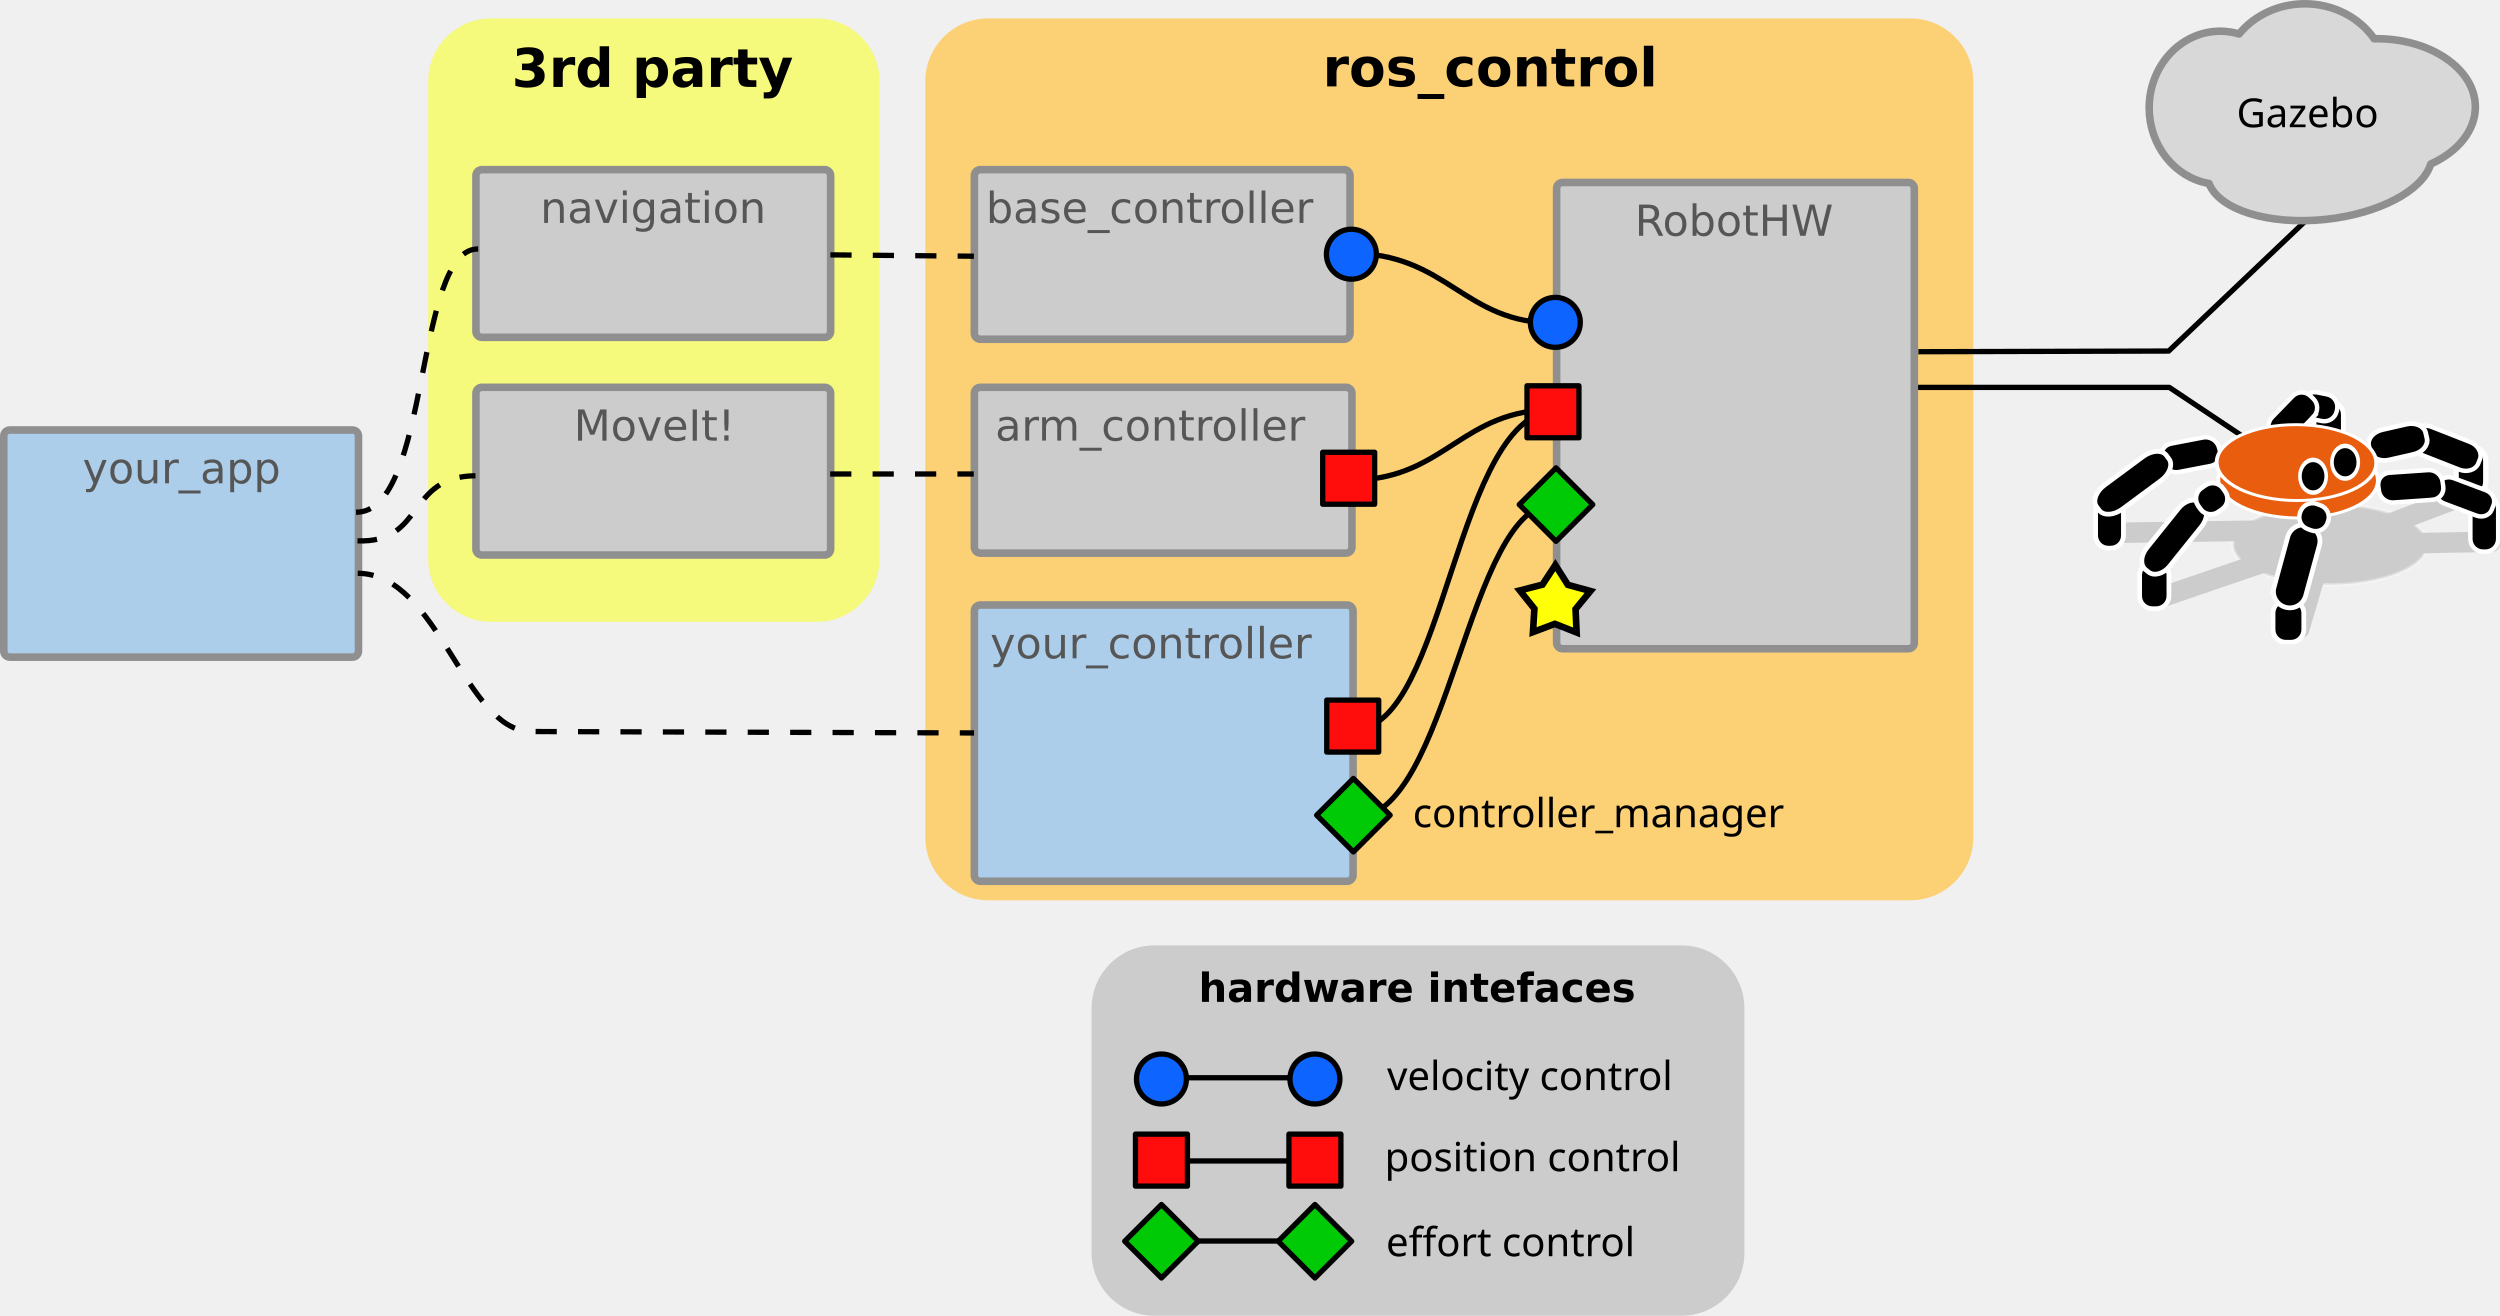
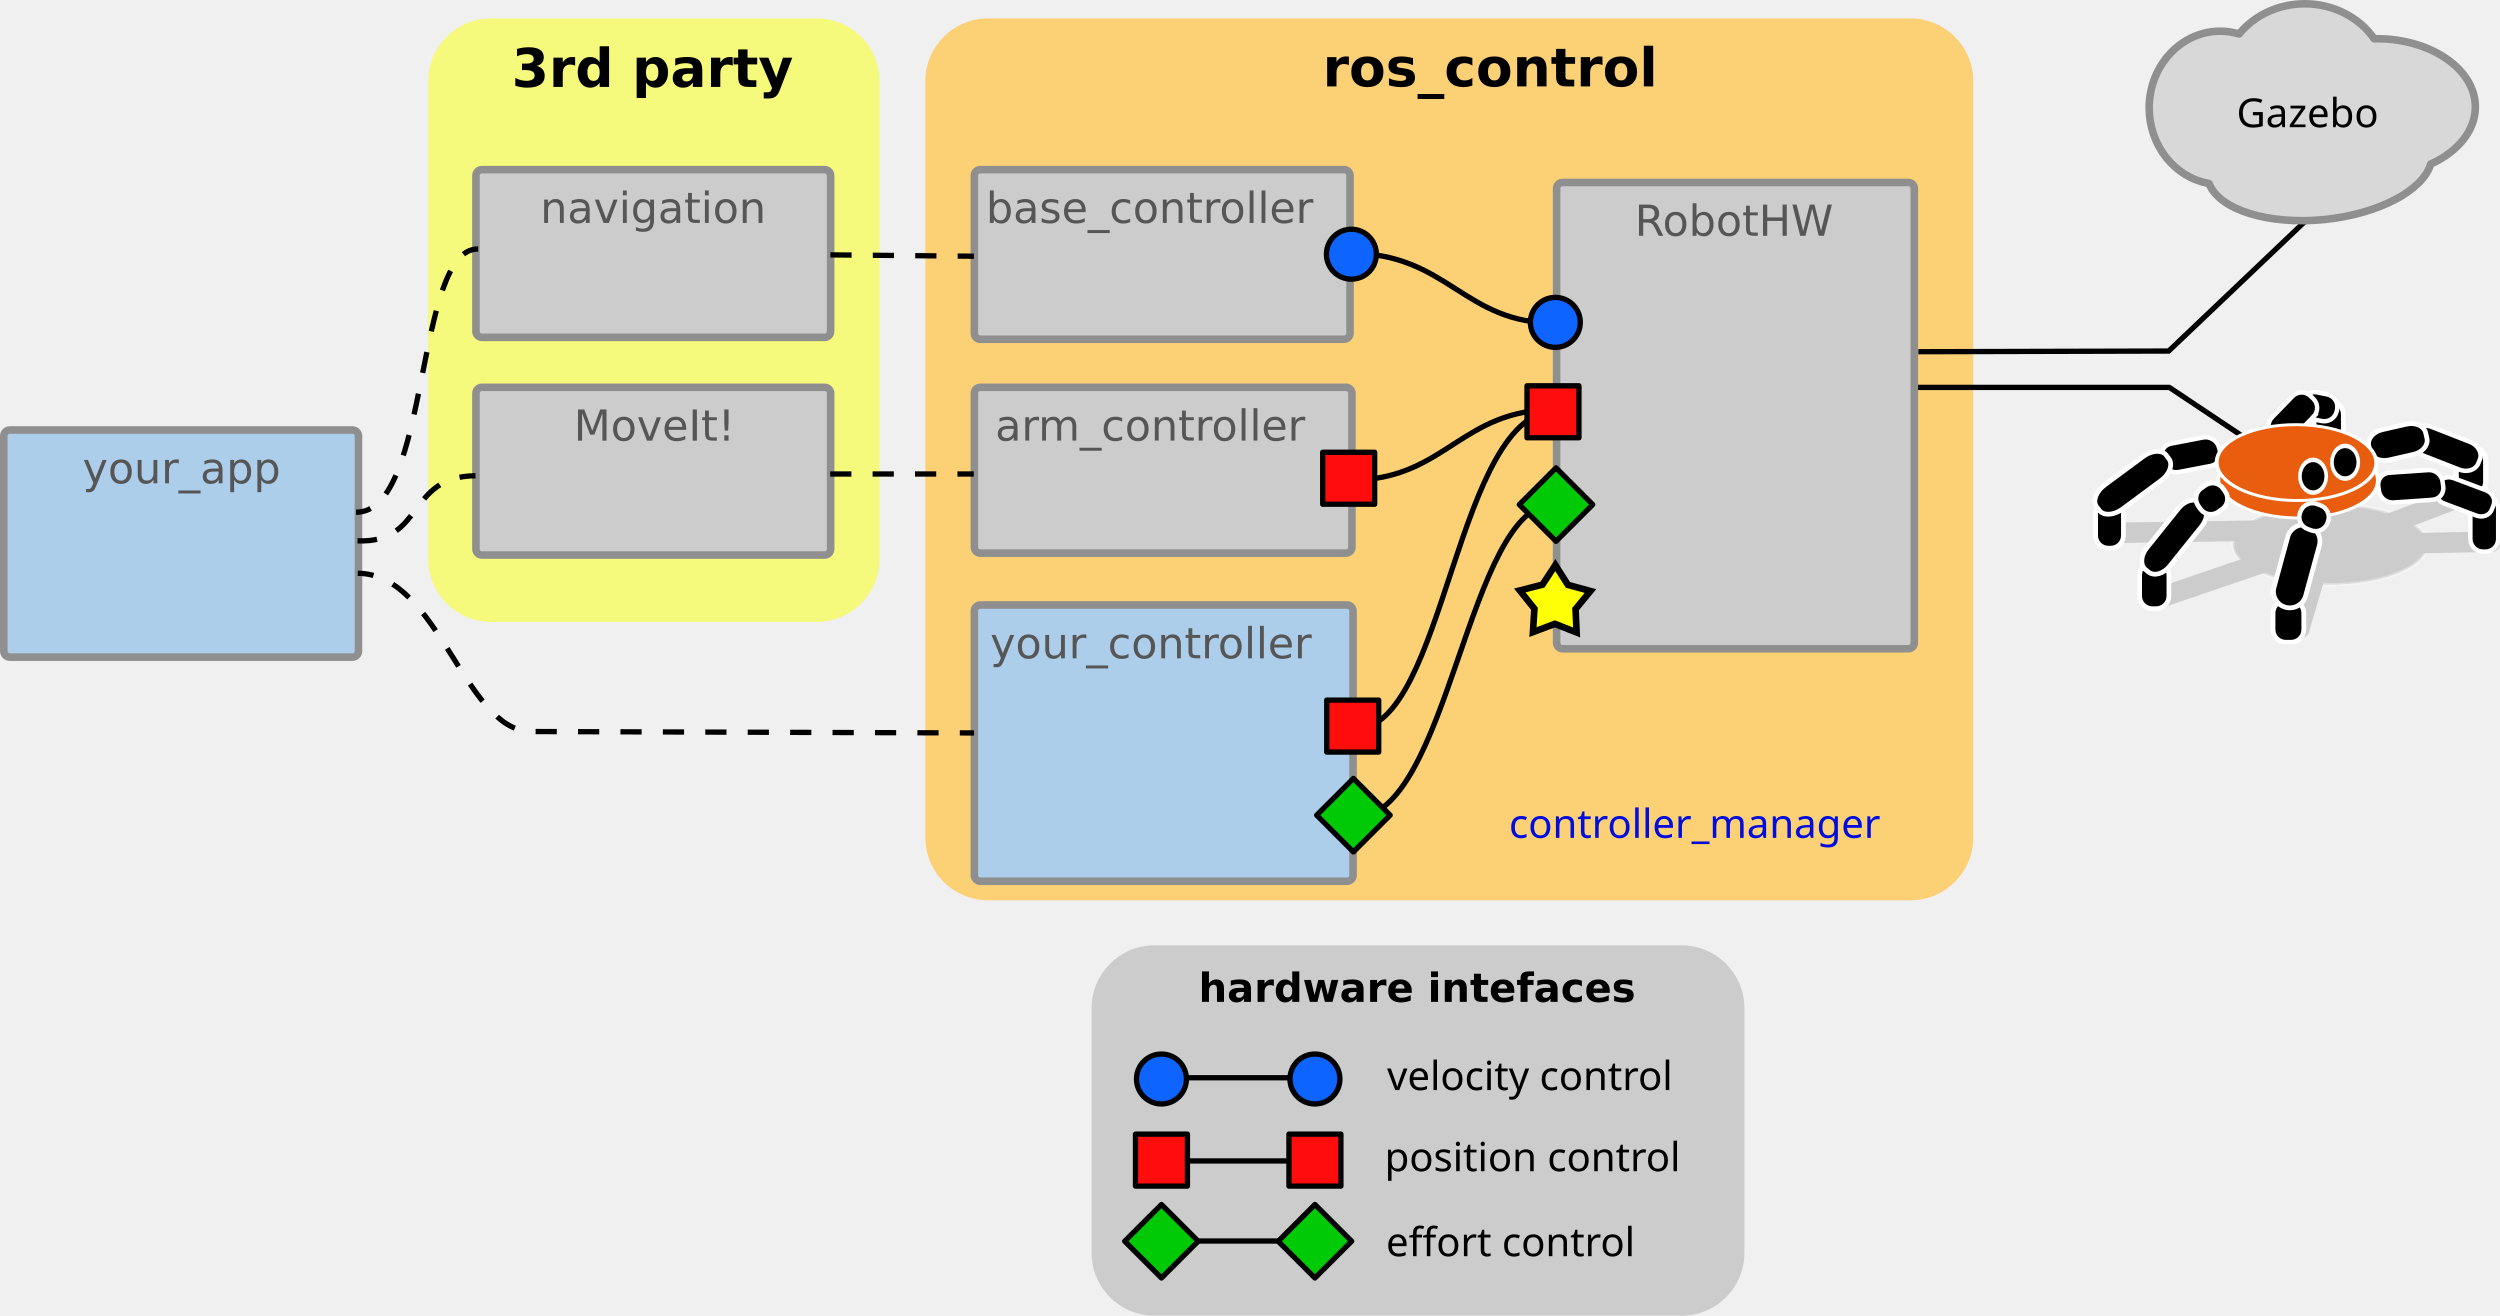
<svg xmlns="http://www.w3.org/2000/svg" width="264.018mm" height="138.946mm" viewBox="0 0 935.496 492.33" id="svg2" version="1.1">
  <defs id="defs4">
    <marker orient="auto" refY="0" refX="0" id="DiamondL" style="overflow:visible">
      <path id="path4737" d="M 0,-7.071 -7.071,0 0,7.071 7.071,0 0,-7.071 Z" style="fill:#000000;fill-opacity:1;fill-rule:evenodd;stroke:#000000;stroke-width:1pt;stroke-opacity:1" transform="scale(0.8,0.8)" />
    </marker>
    <marker orient="auto" refY="0" refX="0" id="SquareL" style="overflow:visible">
      <path id="path4728" d="M -5,-5 -5,5 5,5 5,-5 -5,-5 Z" style="fill:#000000;fill-opacity:1;fill-rule:evenodd;stroke:#000000;stroke-width:1pt;stroke-opacity:1" transform="scale(0.8,0.8)" />
    </marker>
    <marker orient="auto" refY="0" refX="0" id="DotL" style="overflow:visible">
      <path id="path4719" d="m -2.5,-1 c 0,2.76 -2.24,5 -5,5 -2.76,0 -5,-2.24 -5,-5 0,-2.76 2.24,-5 5,-5 2.76,0 5,2.24 5,5 z" style="fill:#000000;fill-opacity:1;fill-rule:evenodd;stroke:#000000;stroke-width:1pt;stroke-opacity:1" transform="matrix(0.8,0,0,0.8,5.92,0.8)" />
    </marker>
    <clipPath id="clip1-86-9-3">
      <path d="m 69,37 37.555,0 0,7 L 69,44 Z m 0,0" id="path4919-2-5-3" />
    </clipPath>
    <clipPath id="clip2-70-1-7">
      <path d="m 47,55 9,0 0,11.625 -9,0 z m 0,0" id="path4922-3-3-7" />
    </clipPath>
    <clipPath id="clip3-3-2-6">
      <path d="m 41,49 20,0 0,17.625 -20,0 z m 0,0" id="path4925-3-4-1" />
    </clipPath>
    <clipPath id="clip4-50-8-3">
      <path d="m 88,8 18.555,0 0,26 L 88,34 Z m 0,0" id="path4928-9-9-4" />
    </clipPath>
    <clipPath id="clip5-2-2-2">
      <path d="m 77,3 29.555,0 0,24 L 77,27 Z m 0,0" id="path4931-7-7-8" />
    </clipPath>
    <clipPath id="clip6-9-9-1">
      <path d="m 98,27 8.555,0 0,16 L 98,43 Z m 0,0" id="path4934-8-3-2" />
    </clipPath>
    <clipPath id="clip7-91-2-6">
      <path d="m 93,22 13.555,0 0,26 L 93,48 Z m 0,0" id="path4937-5-7-2" />
    </clipPath>
    <clipPath id="clip8-9-2-2">
      <path d="m 84,17 22.555,0 0,22 L 84,39 Z m 0,0" id="path4940-04-3-9" />
    </clipPath>
  </defs>
  <g id="layer1" transform="translate(-62.27349,-496.3591)">
-     <rect style="opacity:1;fill:#fec752;fill-opacity:0.781;stroke:none;stroke-width:2.48;stroke-linecap:butt;stroke-linejoin:miter;stroke-miterlimit:4;stroke-dasharray:none;stroke-dashoffset:0;stroke-opacity:1" id="rect5542" width="392.143" height="330" x="408.524" y="503.25" rx="23.505" />
+     <g id="g4473">
+       <rect rx="23.505" y="503.25" x="408.524" height="330" width="392.143" id="rect5542" style="opacity:1;fill:#fec752;fill-opacity:0.781;stroke:none;stroke-width:2.48;stroke-linecap:butt;stroke-linejoin:miter;stroke-miterlimit:4;stroke-dasharray:none;stroke-dashoffset:0;stroke-opacity:1" />
+       <text id="text5544" y="528.678" x="557.209" style="font-style:normal;font-variant:normal;font-weight:bold;font-stretch:normal;font-size:20px;line-height:125%;font-family:'Bitstream Vera Sans';-inkscape-font-specification:'Bitstream Vera Sans, Bold';text-align:start;letter-spacing:0px;word-spacing:0px;writing-mode:lr-tb;text-anchor:start;fill:#000000;fill-opacity:1;stroke:none;stroke-width:1px;stroke-linecap:butt;stroke-linejoin:miter;stroke-opacity:1" xml:space="preserve">
+         <tspan y="528.678" x="557.209" id="tspan5556">ros_control</tspan>
+       </text>
+     </g>
    <path style="fill:none;fill-rule:evenodd;stroke:#000000;stroke-width:1.984;stroke-linecap:butt;stroke-linejoin:miter;stroke-miterlimit:4;stroke-dasharray:none;stroke-opacity:1;marker-end:" d="m 780.102,627.972 93.692,-0.253 51.518,-48.992" id="path6497" />
    <path style="fill:none;fill-rule:evenodd;stroke:#000000;stroke-width:1.984;stroke-linecap:butt;stroke-linejoin:round;stroke-miterlimit:4;stroke-dasharray:none;stroke-opacity:1;marker-end:" d="m 779.745,641.326 94.301,0 27.274,18.213" id="path5992" />
    <g id="g4248" transform="matrix(0.8,0,0,0.8,10.24789,145.0387)">
      <rect rx="2.79" y="518.492" x="520.783" height="79.348" width="175.728" id="rect3336-6" style="opacity:1;fill:#cccccc;fill-opacity:1;stroke:#8f8f8f;stroke-width:3.543;stroke-linecap:butt;stroke-linejoin:miter;stroke-miterlimit:4;stroke-dasharray:none;stroke-dashoffset:0;stroke-opacity:1" />
      <text id="text3344-4" y="543.435" x="526.236" style="font-style:normal;font-variant:normal;font-weight:normal;font-stretch:normal;font-size:20px;line-height:125%;font-family:'Bitstream Vera Sans';-inkscape-font-specification:'Bitstream Vera Sans, Normal';text-align:start;letter-spacing:0px;word-spacing:0px;writing-mode:lr-tb;text-anchor:start;fill:#565656;fill-opacity:1;stroke:none;stroke-width:1px;stroke-linecap:butt;stroke-linejoin:miter;stroke-opacity:1" xml:space="preserve">
        <tspan y="543.435" x="526.236" id="tspan4190">base_controller</tspan>
      </text>
    </g>
    <g id="g4253" transform="matrix(0.8,0,0,0.8,10.24789,139.4672)">
      <rect rx="2.79" y="627.277" x="520.783" height="77.563" width="176.621" id="rect3336-6-3" style="opacity:1;fill:#cccccc;fill-opacity:1;stroke:#8f8f8f;stroke-width:3.543;stroke-linecap:butt;stroke-linejoin:miter;stroke-miterlimit:4;stroke-dasharray:none;stroke-dashoffset:0;stroke-opacity:1" />
      <text id="text3344-4-7" y="652.221" x="530.548" style="font-style:normal;font-variant:normal;font-weight:normal;font-stretch:normal;font-size:20px;line-height:125%;font-family:'Bitstream Vera Sans';-inkscape-font-specification:'Bitstream Vera Sans, Normal';text-align:start;letter-spacing:0px;word-spacing:0px;writing-mode:lr-tb;text-anchor:start;fill:#565656;fill-opacity:1;stroke:none;stroke-width:1px;stroke-linecap:butt;stroke-linejoin:miter;stroke-opacity:1" xml:space="preserve">
        <tspan y="652.221" x="530.548" id="tspan4244">arm_controller</tspan>
      </text>
    </g>
    <path style="fill:none;fill-rule:evenodd;stroke:#000000;stroke-width:1.984;stroke-linecap:butt;stroke-linejoin:miter;stroke-miterlimit:4;stroke-dasharray:none;stroke-opacity:1;marker-end:" d="m 569.916,675.972 c 33.3,-1.002 39.582,-26.508 74.347,-26.365" id="path4298" />
    <g id="g4258" transform="matrix(0.8,0,0,0.8,10.24789,130.6387)">
      <rect rx="2.79" y="740.134" x="520.783" height="129.225" width="177.144" id="rect3336-6-7" style="opacity:1;fill:#adceeb;fill-opacity:1;stroke:#8f8f8f;stroke-width:3.543;stroke-linecap:butt;stroke-linejoin:miter;stroke-miterlimit:4;stroke-dasharray:none;stroke-dashoffset:0;stroke-opacity:1" />
      <text id="text3344-4-4" y="765.078" x="528.194" style="font-style:normal;font-variant:normal;font-weight:normal;font-stretch:normal;font-size:20px;line-height:125%;font-family:'Bitstream Vera Sans';-inkscape-font-specification:'Bitstream Vera Sans, Normal';text-align:start;letter-spacing:0px;word-spacing:0px;writing-mode:lr-tb;text-anchor:start;fill:#565656;fill-opacity:1;stroke:none;stroke-width:1px;stroke-linecap:butt;stroke-linejoin:miter;stroke-opacity:1" xml:space="preserve">
        <tspan y="765.078" x="528.194" id="tspan4246">your_controller</tspan>
      </text>
    </g>
    <g id="g8447" transform="translate(24,0)">
      <g id="g8442">
        <rect style="opacity:1;fill:#f5fb5b;fill-opacity:0.781;stroke:none;stroke-width:2.48;stroke-linecap:butt;stroke-linejoin:miter;stroke-miterlimit:4;stroke-dasharray:none;stroke-dashoffset:0;stroke-opacity:1" id="rect5542-8" width="168.899" height="225.811" x="198.513" y="503.25" rx="23.505" />
        <text xml:space="preserve" style="font-style:normal;font-variant:normal;font-weight:bold;font-stretch:normal;font-size:20px;line-height:125%;font-family:'Bitstream Vera Sans';-inkscape-font-specification:'Bitstream Vera Sans, Bold';text-align:start;letter-spacing:0px;word-spacing:0px;writing-mode:lr-tb;text-anchor:start;fill:#000000;fill-opacity:1;stroke:none;stroke-width:1px;stroke-linecap:butt;stroke-linejoin:miter;stroke-opacity:1" x="229.765" y="528.879" id="text5544-1">
          <tspan id="tspan5576" x="229.765" y="528.879">3rd party</tspan>
        </text>
      </g>
      <g transform="matrix(0.8,0,0,0.8,-200.2594,145.0387)" id="g4248-7">
        <rect style="opacity:1;fill:#cccccc;fill-opacity:1;stroke:#8f8f8f;stroke-width:3.543;stroke-linecap:butt;stroke-linejoin:miter;stroke-miterlimit:4;stroke-dasharray:none;stroke-dashoffset:0;stroke-opacity:1" id="rect3336-6-0" width="165.906" height="78.455" x="520.783" y="518.492" rx="2.79" />
        <text xml:space="preserve" style="font-style:normal;font-variant:normal;font-weight:normal;font-stretch:normal;font-size:20px;line-height:125%;font-family:'Bitstream Vera Sans';-inkscape-font-specification:'Bitstream Vera Sans, Normal';text-align:start;letter-spacing:0px;word-spacing:0px;writing-mode:lr-tb;text-anchor:start;fill:#565656;fill-opacity:1;stroke:none;stroke-width:1px;stroke-linecap:butt;stroke-linejoin:miter;stroke-opacity:1" x="550.875" y="543.435" id="text3344-4-6">
          <tspan y="543.435" x="550.875" id="tspan6499">navigation</tspan>
        </text>
      </g>
      <g transform="matrix(0.8,0,0,0.8,-200.2594,226.4958)" id="g4248-8">
        <rect style="opacity:1;fill:#cccccc;fill-opacity:1;stroke:#8f8f8f;stroke-width:3.543;stroke-linecap:butt;stroke-linejoin:miter;stroke-miterlimit:4;stroke-dasharray:none;stroke-dashoffset:0;stroke-opacity:1" id="rect3336-6-5" width="165.906" height="78.455" x="520.783" y="518.492" rx="2.79" />
        <text xml:space="preserve" style="font-style:normal;font-variant:normal;font-weight:normal;font-stretch:normal;font-size:20px;line-height:125%;font-family:'Bitstream Vera Sans';-inkscape-font-specification:'Bitstream Vera Sans, Normal';text-align:start;letter-spacing:0px;word-spacing:0px;writing-mode:lr-tb;text-anchor:start;fill:#565656;fill-opacity:1;stroke:none;stroke-width:1px;stroke-linecap:butt;stroke-linejoin:miter;stroke-opacity:1" x="566.563" y="543.435" id="text3344-4-3">
          <tspan y="543.435" x="566.563" id="tspan6501">MoveIt!</tspan>
        </text>
      </g>
    </g>
    <rect style="opacity:1;fill:#adceeb;fill-opacity:1;stroke:#8f8f8f;stroke-width:2.835;stroke-linecap:butt;stroke-linejoin:miter;stroke-miterlimit:4;stroke-dasharray:none;stroke-dashoffset:0;stroke-opacity:1" id="rect3336-6-1" width="132.725" height="84.988" x="63.691" y="657.268" rx="2.232" />
    <text xml:space="preserve" style="font-style:normal;font-variant:normal;font-weight:normal;font-stretch:normal;font-size:16px;line-height:125%;font-family:'Bitstream Vera Sans';-inkscape-font-specification:'Bitstream Vera Sans, Normal';text-align:start;letter-spacing:0px;word-spacing:0px;writing-mode:lr-tb;text-anchor:start;fill:#565656;fill-opacity:1;stroke:none;stroke-width:1px;stroke-linecap:butt;stroke-linejoin:miter;stroke-opacity:1" x="93.19" y="677.222" id="text3344-4-5">
      <tspan y="677.222" x="93.19" id="tspan5514">your_app</tspan>
    </text>
    <g id="g5758-17-6-5" transform="matrix(1.429364,0,0,1.425702,-41.12168,-213.3938)" style="stroke-width:1.237">
      <g id="surface63260-3-9-3" transform="translate(620.266,600.2775)" style="stroke-width:1.237">
        <path id="path4943-0-8-5" transform="matrix(0,1,-1,0,0,0)" d="m 6.352,-65.543 4.336,0 c 1.848,0 3.336,1.488 3.336,3.336 l 0,1 c 0,1.848 -1.488,3.336 -3.336,3.336 l -4.336,0 c -1.848,0 -3.332,-1.488 -3.332,-3.336 l 0,-1 c 0,-1.848 1.484,-3.336 3.332,-3.336 z m 0,0" style="fill:#000000;fill-opacity:1;fill-rule:nonzero;stroke:#ffffff;stroke-width:1.25;stroke-linecap:butt;stroke-linejoin:miter;stroke-miterlimit:4;stroke-opacity:1" />
        <path id="path4945-8-3-0" transform="scale(1,0.96136)" d="m 87.547,42.099 c 0,6.062 -11.402,10.975 -25.473,10.975 -14.066,0 -25.473,-4.912 -25.473,-10.975 0,-6.062 11.406,-10.975 25.473,-10.975 14.07,0 25.473,4.912 25.473,10.975 z m 0,0" style="opacity:1;fill:#cccccc;fill-opacity:1;fill-rule:nonzero;stroke:#ffffff;stroke-width:0.939;stroke-linecap:round;stroke-linejoin:round;stroke-miterlimit:4;stroke-opacity:0.359" />
        <g id="g4947-2-8-5" clip-path="url(#clip1-86-9-3)" style="clip-rule:nonzero;stroke-width:1.237">
          <path id="path4949-8-6-9" d="m 71.5,37.672 32.914,-0.617 c 1.133,-0.023 2.062,0.875 2.086,2.008 l 0.023,1.277 c 0.019,1.133 -0.875,2.062 -2.012,2.086 l -32.91,0.617 c -1.133,0.02 -2.062,-0.875 -2.086,-2.012 l -0.023,-1.273 c -0.023,-1.137 0.875,-2.066 2.008,-2.086 z m 0,0" style="opacity:1;fill:#cccccc;fill-opacity:1;fill-rule:nonzero;stroke:none;stroke-width:1.237" />
        </g>
        <path id="path4951-9-6-0" d="M 51.387,61.969 60.66,30.387 C 60.98,29.297 62.113,28.68 63.203,29 l 1.223,0.359 c 1.09,0.32 1.707,1.453 1.387,2.543 L 56.539,63.484 C 56.223,64.574 55.086,65.191 54,64.871 L 52.773,64.512 C 51.684,64.195 51.066,63.059 51.387,61.969 Z m 0,0" style="opacity:1;fill:#cccccc;fill-opacity:1;fill-rule:nonzero;stroke:none;stroke-width:1.237" />
        <g id="g4953-0-2-6" clip-path="url(#clip2-70-1-7)" style="clip-rule:nonzero;stroke-width:1.237">
          <path id="path4955-3-3-7" d="m 55.191,58.453 0,4.336 c 0,1.848 -1.488,3.332 -3.336,3.332 l -1.383,0 c -1.848,0 -3.336,-1.484 -3.336,-3.332 l 0,-4.336 c 0,-1.848 1.488,-3.336 3.336,-3.336 l 1.383,0 c 1.848,0 3.336,1.488 3.336,3.336 z m 0,0" style="fill:#233547;fill-opacity:1;fill-rule:nonzero;stroke:none;stroke-width:1.237" />
        </g>
        <g id="g4957-539-5-7" clip-path="url(#clip3-3-2-6)" style="clip-rule:nonzero;stroke-width:1.237">
          <path id="path4959-43-6-6" transform="matrix(0,1,-1,0,0,0)" d="m 58.453,-55.191 4.336,0 c 1.848,0 3.332,1.488 3.332,3.336 l 0,1.383 c 0,1.848 -1.484,3.336 -3.332,3.336 l -4.336,0 c -1.848,0 -3.336,-1.488 -3.336,-3.336 l 0,-1.383 c 0,-1.848 1.488,-3.336 3.336,-3.336 z m 0,0" style="fill:#000000;fill-opacity:1;stroke:#ffffff;stroke-width:1.25;stroke-linecap:butt;stroke-linejoin:miter;stroke-miterlimit:4;stroke-opacity:1" />
        </g>
        <path id="path4961-5-3-8" d="M 68.605,35.594 99.379,23.91 c 1.059,-0.406 2.238,0.125 2.641,1.188 l 0.453,1.191 c 0.402,1.062 -0.129,2.238 -1.188,2.641 l -30.773,11.688 c -1.062,0.402 -2.238,-0.129 -2.641,-1.188 l -0.453,-1.195 c -0.406,-1.059 0.125,-2.238 1.188,-2.641 z m 0,0" style="opacity:1;fill:#cccccc;fill-opacity:1;fill-rule:nonzero;stroke:none;stroke-width:1.237" />
        <path id="path4963-7-6-3" d="m 102.832,18.426 0,5.602 c 0,1.902 -1.527,3.434 -3.43,3.434 l -0.902,0 c -1.902,0 -3.43,-1.531 -3.43,-3.434 l 0,-5.602 c 0,-1.898 1.527,-3.43 3.43,-3.43 l 0.902,0 c 1.902,0 3.43,1.531 3.43,3.43 z m 0,0" style="fill:#233547;fill-opacity:1;fill-rule:nonzero;stroke:none;stroke-width:1.237" />
        <g id="g4965-7-4-8" clip-path="url(#clip4-50-8-3)" style="clip-rule:nonzero;stroke-width:1.237">
          <path id="path4967-1-5-1" transform="matrix(0,1,-1,0,0,0)" d="m 18.426,-102.832 5.602,0 c 1.902,0 3.434,1.527 3.434,3.43 l 0,0.902 c 0,1.902 -1.531,3.43 -3.434,3.43 l -5.602,0 c -1.898,0 -3.43,-1.527 -3.43,-3.43 l 0,-0.902 c 0,-1.902 1.531,-3.43 3.43,-3.43 z m 0,0" style="fill:#000000;fill-opacity:1;stroke:#ffffff;stroke-width:1.401;stroke-linecap:butt;stroke-linejoin:miter;stroke-miterlimit:4;stroke-opacity:1" />
        </g>
        <path id="path4969-4-7-3" transform="matrix(-1,-0.202187,0.202187,-1,0,0)" d="m -59.099,3.894 2.559,0.002 c 1.812,-0.003 3.271,1.456 3.27,3.268 l -0.003,0.45 c 0.003,1.812 -1.457,3.267 -3.265,3.269 l -2.563,-0.001 c -1.813,-6.95e-4 -3.267,-1.457 -3.27,-3.268 l 0.003,-0.45 c 6.95e-4,-1.813 1.456,-3.271 3.268,-3.27 z m 0,0" style="fill:#000000;fill-opacity:1;fill-rule:nonzero;stroke:#ffffff;stroke-width:1.144;stroke-linecap:butt;stroke-linejoin:miter;stroke-miterlimit:4;stroke-opacity:1" />
        <path id="path4971-6-0-0" transform="matrix(-0.96967,1,-1,-0.96967,0,0)" d="m -25.3,-33.214 5.507,-4.73e-4 c 1.325,5.68e-4 2.391,1.068 2.393,2.395 l 8.44e-4,0.718 c -5.67e-4,1.325 -1.068,2.395 -2.395,2.393 l -5.505,0.003 c -1.327,-0.003 -2.395,-1.068 -2.394,-2.397 l 0.001,-0.716 c -0.001,-1.327 1.068,-2.395 2.393,-2.395 z m 0,0" style="fill:#000000;fill-opacity:1;fill-rule:nonzero;stroke:#ffffff;stroke-width:0.838;stroke-linecap:butt;stroke-linejoin:miter;stroke-miterlimit:4;stroke-opacity:1" />
        <path id="path4973-6-9-4" d="M 17.953,51.457 49.094,40.781 c 1.074,-0.367 2.234,0.203 2.602,1.273 l 0.414,1.207 c 0.367,1.074 -0.199,2.234 -1.273,2.602 L 19.695,56.539 C 18.625,56.906 17.465,56.34 17.094,55.266 l -0.414,-1.207 c -0.367,-1.074 0.203,-2.234 1.273,-2.602 z m 0,0" style="opacity:1;fill:#cccccc;fill-opacity:1;fill-rule:nonzero;stroke:none;stroke-width:1.237" />
        <path id="path4975-2-7-9" transform="matrix(0.272032,-1,1,0.272032,0,0)" d="m -36.11,57.221 13.203,-0.002 c 2.293,0.001 4.139,1.847 4.138,4.14 0.002,2.289 -1.844,4.134 -4.136,4.137 l -13.207,-9.44e-4 c -2.293,-0.001 -4.135,-1.848 -4.137,-4.136 0.001,-2.293 1.847,-4.139 4.14,-4.138 z m 0,0" style="fill:#000000;fill-opacity:1;fill-rule:nonzero;stroke:#ffffff;stroke-width:1.207;stroke-linecap:butt;stroke-linejoin:miter;stroke-miterlimit:4;stroke-opacity:1" />
        <path id="path4977-99-9-2" transform="matrix(-1,0.192964,-0.277719,-0.979851,0,0)" d="m -23.944,-24.943 8.367,0.001 c 1.829,-0.003 3.299,1.471 3.299,3.297 l -0.002,0.992 c 7.01e-4,1.826 -1.471,3.298 -3.298,3.297 l -8.363,-5.13e-4 c -1.829,0.003 -3.302,-1.472 -3.303,-3.298 l 0.002,-0.992 c -7.01e-4,-1.826 1.471,-3.298 3.298,-3.297 z m 0,0" style="fill:#000000;fill-opacity:1;fill-rule:nonzero;stroke:#ffffff;stroke-width:1.148;stroke-linecap:butt;stroke-linejoin:miter;stroke-miterlimit:4;stroke-opacity:1" />
        <path id="path4979-1-4-9" d="m 4.875,34.734 38.324,-0.598 c 1.133,-0.02 2.066,0.883 2.09,2.016 l 0.027,1.277 c 0.023,1.133 -0.871,2.062 -2.008,2.078 L 4.988,40.105 C 3.852,40.121 2.918,39.223 2.898,38.09 L 2.871,36.812 C 2.848,35.68 3.742,34.75 4.875,34.734 Z m 0,0" style="opacity:1;fill:#cccccc;fill-opacity:1;fill-rule:nonzero;stroke:none;stroke-width:1.237" />
        <path id="path4981-7-1-7" transform="matrix(0,1,-1,0,0,0)" d="m 31.715,-7.973 6.379,0 c 1.848,0 3.336,1.488 3.336,3.336 l 0,0.617 c 0,1.848 -1.488,3.332 -3.336,3.332 l -6.379,0 c -1.848,0 -3.332,-1.484 -3.332,-3.332 l 0,-0.617 c 0,-1.848 1.484,-3.336 3.332,-3.336 z m 0,0" style="fill:#000000;fill-opacity:1;fill-rule:nonzero;stroke:#ffffff;stroke-width:1.25;stroke-linecap:butt;stroke-linejoin:miter;stroke-miterlimit:4;stroke-opacity:1" />
        <path id="path4983-3-5-5" transform="matrix(1,-0.741373,0.741373,1,0,0)" d="M -9.921,17.497 0.149,17.497 c 2.263,-0.002 4.083,1.195 4.085,2.677 L 4.232,21.122 c 7.02e-4,1.485 -1.818,2.679 -4.084,2.679 l -10.067,0.001 c -2.264,-0.003 -4.085,-1.197 -4.084,-2.68 l -0.002,-0.946 c -7.02e-4,-1.485 1.823,-2.68 4.084,-2.679 z m 0,0" style="fill:#000000;fill-opacity:1;fill-rule:nonzero;stroke:#ffffff;stroke-width:1.004;stroke-linecap:butt;stroke-linejoin:miter;stroke-miterlimit:4;stroke-opacity:1" />
        <path id="path4985-2-4-0" transform="matrix(0,1,-1,0,0,0)" d="m 48.5,-19.883 5.484,0 c 1.848,0 3.332,1.488 3.332,3.336 l 0,1 c 0,1.848 -1.484,3.336 -3.332,3.336 l -5.484,0 c -1.848,0 -3.336,-1.488 -3.336,-3.336 l 0,-1 c 0,-1.848 1.488,-3.336 3.336,-3.336 z m 0,0" style="fill:#000000;fill-opacity:1;fill-rule:nonzero;stroke:#ffffff;stroke-width:1.25;stroke-linecap:butt;stroke-linejoin:miter;stroke-miterlimit:4;stroke-opacity:1" />
        <path id="path4987-1-8-5" transform="matrix(1,0.00721611,-0.00939568,0.768023,0,0)" d="m 74.873,30.159 c -0.003,7.156 -9.351,12.961 -20.886,12.962 -11.535,0.002 -20.887,-5.805 -20.887,-12.967 -8.3e-4,-7.156 9.351,-12.961 20.886,-12.962 11.535,0.004 20.887,5.805 20.887,12.967 z m 0,0" style="fill:#e95d0f;fill-opacity:1;fill-rule:nonzero;stroke:#ffffff;stroke-width:1.008;stroke-linecap:butt;stroke-linejoin:miter;stroke-miterlimit:4;stroke-opacity:1" />
        <path id="path4989-2-9-9" transform="matrix(-0.373445,1,-1,-0.373445,0,0)" d="m 10.093,-65.293 0.313,4.26e-4 c 1.731,0.002 3.123,1.396 3.124,3.126 l -0.003,0.935 c 0.003,1.733 -1.392,3.125 -3.121,3.127 l -0.313,-4.27e-4 c -1.731,-0.002 -3.123,-1.396 -3.124,-3.126 l 0.001,-0.938 c -0.001,-1.73 1.393,-3.122 3.123,-3.123 z m 0,0" style="fill:#000000;fill-opacity:1;fill-rule:nonzero;stroke:#ffffff;stroke-width:1.093;stroke-linecap:butt;stroke-linejoin:miter;stroke-miterlimit:4;stroke-opacity:1" />
        <path id="path4991-1-5-1" d="m 88.684,9.605 10.035,3.945 c 2.098,0.824 3.238,2.871 2.562,4.59 l -0.41,1.043 c -0.676,1.719 -2.906,2.441 -5,1.617 L 85.832,16.855 c -2.094,-0.824 -3.238,-2.871 -2.562,-4.59 L 83.68,11.219 C 84.359,9.5 86.59,8.781 88.684,9.605 Z m 0,0" style="fill:#233547;fill-opacity:1;fill-rule:nonzero;stroke:none;stroke-width:1.237" />
        <g id="g4993-10-3-0" clip-path="url(#clip5-2-2-2)" style="clip-rule:nonzero;stroke-width:1.237">
          <path id="path4995-8-0-8" transform="matrix(1,0.393155,-0.393155,1,0,0)" d="m 80.082,-21.879 10.035,-5.1e-5 c 2.097,-4.21e-4 3.782,1.384 3.782,3.103 l -9.3e-5,1.043 c -4e-5,1.719 -1.686,3.104 -3.78,3.103 l -10.039,0.001 c -2.094,-9.1e-4 -3.782,-1.384 -3.782,-3.103 l -0.001,-1.046 c 0.003,-1.72 1.691,-3.102 3.785,-3.101 z m 0,0" style="fill:#000000;fill-opacity:1;stroke:#ffffff;stroke-width:1.086;stroke-linecap:butt;stroke-linejoin:miter;stroke-miterlimit:4;stroke-opacity:1" />
        </g>
        <path id="path4997-86-0-4" transform="matrix(1,-0.228329,0.228329,1,0,0)" d="m 69.729,26.249 6.367,6.54e-4 c 2.363,5.17e-4 4.263,1.45 4.265,3.251 l -9.3e-5,1.437 c -9.64e-4,1.801 -1.903,3.253 -4.266,3.252 l -6.367,-6.54e-4 c -2.363,-5.17e-4 -4.263,-1.45 -4.262,-3.25 l 9.3e-5,-1.437 c -0.002,-1.805 1.899,-3.254 4.262,-3.253 z m 0,0" style="fill:#000000;fill-opacity:1;fill-rule:nonzero;stroke:#ffffff;stroke-width:1.219;stroke-linecap:butt;stroke-linejoin:miter;stroke-miterlimit:4;stroke-opacity:1" />
        <path id="path4999-75-8-9" transform="matrix(1,0.00721611,-0.00939568,0.768023,0,0)" d="m 74.387,24.193 c 8.31e-4,7.156 -9.351,12.961 -20.886,12.962 -11.535,0.002 -20.887,-5.805 -20.887,-12.962 0.003,-7.161 9.351,-12.966 20.886,-12.967 11.535,0.004 20.887,5.805 20.887,12.967 z m 0,0" style="fill:#e95d0f;fill-opacity:1;fill-rule:nonzero;stroke:#ffffff;stroke-width:1.008;stroke-linecap:butt;stroke-linejoin:miter;stroke-miterlimit:4;stroke-opacity:1" />
        <g id="g5001-4-1-9" clip-path="url(#clip6-9-9-1)" style="clip-rule:nonzero;stroke-width:1.237">
          <path id="path5003-7-8-4" d="m 106.082,31.039 0,7.957 c 0,1.848 -1.484,3.336 -3.332,3.336 l -0.617,0 c -1.848,0 -3.336,-1.488 -3.336,-3.336 l 0,-7.957 c 0,-1.848 1.488,-3.336 3.336,-3.336 l 0.617,0 c 1.848,0 3.332,1.488 3.332,3.336 z m 0,0" style="fill:#233547;fill-opacity:1;fill-rule:nonzero;stroke:none;stroke-width:1.237" />
        </g>
        <g id="g5005-43-5-0" clip-path="url(#clip7-91-2-6)" style="clip-rule:nonzero;stroke-width:1.237">
          <path id="path5007-7-5-0" transform="matrix(0,1,-1,0,0,0)" d="m 31.039,-106.082 7.957,0 c 1.848,0 3.336,1.484 3.336,3.332 l 0,0.617 c 0,1.848 -1.488,3.336 -3.336,3.336 l -7.957,0 c -1.848,0 -3.336,-1.488 -3.336,-3.336 l 0,-0.617 c 0,-1.848 1.488,-3.332 3.336,-3.332 z m 0,0" style="fill:#000000;fill-opacity:1;stroke:#ffffff;stroke-width:1.167;stroke-linecap:butt;stroke-linejoin:miter;stroke-miterlimit:4;stroke-opacity:1" />
        </g>
        <path id="path5009-9-7-2" d="m 94.426,23.051 8.437,3.176 c 1.676,0.633 2.574,2.344 2.016,3.832 l -0.477,1.262 c -0.562,1.492 -2.363,2.184 -4.043,1.551 L 91.922,29.695 C 90.246,29.062 89.348,27.355 89.906,25.863 l 0.477,-1.262 c 0.562,-1.492 2.363,-2.184 4.043,-1.551 z m 0,0" style="fill:#233547;fill-opacity:1;fill-rule:nonzero;stroke:none;stroke-width:1.237" />
        <g id="g5011-19-4-7" clip-path="url(#clip8-9-2-2)" style="clip-rule:nonzero;stroke-width:1.237">
          <path id="path5013-8-5-4" transform="matrix(1,0.376556,-0.376556,1,0,0)" d="m 90.301,-10.953 8.437,-0.001 c 1.676,0.002 3.027,1.204 3.029,2.691 l -10e-4,1.262 c -5.3e-4,1.492 -1.35,2.692 -3.029,2.692 l -8.437,0.001 c -1.676,-0.002 -3.026,-1.2 -3.029,-2.691 l 0.001,-1.262 c 5.33e-4,-1.492 1.35,-2.692 3.029,-2.692 z m 0,0" style="fill:#000000;fill-opacity:1;stroke:#ffffff;stroke-width:1.092;stroke-linecap:butt;stroke-linejoin:miter;stroke-miterlimit:4;stroke-opacity:1" />
        </g>
        <path id="path5015-2-7-6" transform="matrix(-1,0.0687468,-0.142308,-0.992207,0,0)" d="m -83.875,-34.775 10.133,0.001 c 1.852,-0.002 3.346,1.492 3.348,3.346 l -0.001,1.161 c 0.002,1.854 -1.492,3.349 -3.348,3.351 l -10.133,-0.001 c -1.856,0.001 -3.35,-1.492 -3.348,-3.346 l -0.002,-1.165 c 0.002,-1.854 1.496,-3.345 3.351,-3.346 z m 0,0" style="fill:#000000;fill-opacity:1;fill-rule:nonzero;stroke:#ffffff;stroke-width:1.164;stroke-linecap:butt;stroke-linejoin:miter;stroke-miterlimit:4;stroke-opacity:1" />
        <path id="path5017-38-2-1" transform="scale(0.805594,1)" d="m 75.813,22.547 c 0,2.371 -1.92,4.289 -4.286,4.289 -2.366,0 -4.286,-1.918 -4.286,-4.289 0,-2.367 1.92,-4.289 4.286,-4.289 2.366,0 4.286,1.922 4.286,4.289 z m 0,0" style="fill:#000000;fill-opacity:1;fill-rule:nonzero;stroke:#ffffff;stroke-width:1.179;stroke-linecap:round;stroke-linejoin:round;stroke-miterlimit:4;stroke-opacity:1" />
        <path transform="scale(0.805594,1)" id="path5019-3-4-9" d="m 86.228,18.875 c 0,2.367 -1.92,4.285 -4.291,4.285 -2.366,0 -4.286,-1.918 -4.286,-4.285 0,-2.371 1.92,-4.289 4.286,-4.289 2.371,0 4.291,1.918 4.291,4.289 z m 0,0" style="fill:#000000;fill-opacity:1;fill-rule:nonzero;stroke:#ffffff;stroke-width:1.179;stroke-linecap:round;stroke-linejoin:round;stroke-miterlimit:4;stroke-opacity:1" />
        <path id="path5021-8-3-3" transform="matrix(0.801241,-1,1,0.801241,0,0)" d="m -18.315,28.761 10.429,-7.46e-4 c 2.012,8.58e-4 3.632,1.16 3.634,2.604 l -0.001,0.778 c -8.13e-4,1.442 -1.621,2.603 -3.633,2.603 l -10.429,7.45e-4 c -2.012,-8.58e-4 -3.632,-1.16 -3.632,-2.602 l -5.91e-4,-0.781 c 8.14e-4,-1.442 1.619,-2.602 3.633,-2.603 z m 0,0" style="fill:#000000;fill-opacity:1;fill-rule:nonzero;stroke:#ffffff;stroke-width:0.976;stroke-linecap:butt;stroke-linejoin:miter;stroke-miterlimit:4;stroke-opacity:1" />
        <path id="path5023-6-3-6" transform="matrix(-1,0.704483,-0.704483,-1,0,0)" d="m -7.906,-36.773 1.038,0.001 c 1.512,-9.54e-4 2.727,1.214 2.728,2.726 l -6.19e-4,0.816 c -0.002,1.511 -1.217,2.725 -2.726,2.728 l -1.038,-0.001 c -1.512,9.53e-4 -2.729,-1.216 -2.728,-2.726 l 6.19e-4,-0.816 c -9.53e-4,-1.512 1.214,-2.727 2.726,-2.728 z m 0,0" style="fill:#000000;fill-opacity:1;fill-rule:nonzero;stroke:#ffffff;stroke-width:1.022;stroke-linecap:butt;stroke-linejoin:miter;stroke-miterlimit:4;stroke-opacity:1" />
      </g>
    </g>
    <path style="fill:none;fill-rule:evenodd;stroke:#000000;stroke-width:1.984;stroke-linecap:butt;stroke-linejoin:miter;stroke-miterlimit:4;stroke-dasharray:7.937, 7.937;stroke-dashoffset:1.984;stroke-opacity:1;marker-end:" d="m 196.15,710.885 c 30.38,0.168 39.85,59.127 64.908,59.208 l 165.708,0.536" id="path5532" />
    <path style="fill:none;fill-rule:evenodd;stroke:#000000;stroke-width:1.984;stroke-linecap:butt;stroke-linejoin:miter;stroke-miterlimit:4;stroke-dasharray:7.937, 7.937;stroke-dashoffset:1.984;stroke-opacity:1;marker-end:" d="m 241.198,589.534 c -23.869,-0.408 -17.742,98.638 -45.681,98.494" id="path5538" />
    <path style="fill:none;fill-rule:evenodd;stroke:#000000;stroke-width:1.984;stroke-linecap:butt;stroke-linejoin:miter;stroke-miterlimit:4;stroke-dasharray:7.937, 7.937;stroke-dashoffset:0.595;stroke-opacity:1;marker-end:" d="m 196.053,698.742 c 25.229,1.014 18.186,-24.12 44.135,-24.356" id="path5523" />
    <path style="fill:none;fill-rule:evenodd;stroke:#000000;stroke-width:1.984;stroke-linecap:butt;stroke-linejoin:miter;stroke-miterlimit:4;stroke-dasharray:7.937, 7.937;stroke-dashoffset:0;stroke-opacity:1;marker-end:" d="m 372.999,591.733 53.706,0.505" id="path5525" />
    <path style="fill:none;fill-rule:evenodd;stroke:#000000;stroke-width:1.984;stroke-linecap:butt;stroke-linejoin:miter;stroke-miterlimit:4;stroke-dasharray:7.937, 7.937;stroke-dashoffset:0;stroke-opacity:1;marker-end:" d="m 372.92,673.728 53.724,0" id="path5527" />
-     <text xml:space="preserve" style="font-style:normal;font-variant:normal;font-weight:bold;font-stretch:normal;font-size:20px;line-height:125%;font-family:'Bitstream Vera Sans';-inkscape-font-specification:'Bitstream Vera Sans, Bold';text-align:start;letter-spacing:0px;word-spacing:0px;writing-mode:lr-tb;text-anchor:start;fill:#000000;fill-opacity:1;stroke:none;stroke-width:1px;stroke-linecap:butt;stroke-linejoin:miter;stroke-opacity:1" x="557.209" y="528.678" id="text5544">
-       <tspan id="tspan5556" x="557.209" y="528.678">ros_control</tspan>
-     </text>
    <path style="fill:none;fill-opacity:1;fill-rule:evenodd;stroke:#000000;stroke-width:1.984;stroke-linecap:butt;stroke-linejoin:miter;stroke-miterlimit:4;stroke-dasharray:none;stroke-opacity:1;marker-end:" d="m 566.886,591.119 c 37.275,-0.32 42.931,26.685 77.883,26.112" id="path4296" />
    <circle style="opacity:1;fill:#0d64ff;fill-opacity:1;stroke:#000000;stroke-width:1.984;stroke-linecap:butt;stroke-linejoin:round;stroke-miterlimit:4;stroke-dasharray:none;stroke-dashoffset:0;stroke-opacity:1;marker-end:" id="path6022-7" cx="567.958" cy="591.48" r="9.344" />
    <path style="fill:none;fill-rule:evenodd;stroke:#000000;stroke-width:1.984;stroke-linecap:butt;stroke-linejoin:miter;stroke-miterlimit:4;stroke-dasharray:none;stroke-opacity:1;marker-end:" d="m 568.906,802.451 c 36.009,0.08 42.167,-118.255 75.61,-117.691" id="path4300" />
    <rect style="opacity:1;fill:#ff0d0d;fill-opacity:1;stroke:#000000;stroke-width:1.984;stroke-linecap:butt;stroke-linejoin:round;stroke-miterlimit:4;stroke-dasharray:none;stroke-dashoffset:0;stroke-opacity:1" id="rect6071-3" width="19.445" height="19.445" x="557.225" y="665.6" />
    <path style="fill:none;fill-rule:evenodd;stroke:#000000;stroke-width:1.984;stroke-linecap:butt;stroke-linejoin:miter;stroke-miterlimit:4;stroke-dasharray:none;stroke-opacity:1;marker-end:" d="m 569.221,769.267 c 34.345,-1e-5 37.376,-119.956 76.267,-119.451" id="path6854" />
    <g id="g9019" transform="translate(-30,0)">
      <g transform="matrix(0.8,0,0,0.8,10.24789,131.7737)" id="g4277">
        <rect style="opacity:1;fill:#cccccc;fill-opacity:1;stroke:#8f8f8f;stroke-width:3.543;stroke-linecap:butt;stroke-linejoin:miter;stroke-miterlimit:4;stroke-dasharray:none;stroke-dashoffset:0;stroke-opacity:1" id="rect3336" width="167.335" height="218.118" x="830.624" y="541.073" rx="2.79" />
        <text xml:space="preserve" style="font-style:normal;font-variant:normal;font-weight:normal;font-stretch:normal;font-size:20px;line-height:125%;font-family:'Bitstream Vera Sans';-inkscape-font-specification:'Bitstream Vera Sans, Normal';text-align:start;letter-spacing:0px;word-spacing:0px;writing-mode:lr-tb;text-anchor:start;fill:#565656;fill-opacity:1;stroke:none;stroke-width:1px;stroke-linecap:butt;stroke-linejoin:miter;stroke-opacity:1" x="867.206" y="566.016" id="text3344">
          <tspan id="tspan3346" x="867.206" y="566.016">RobotHW</tspan>
        </text>
      </g>
      <path d="m 682.245,733.03 -8.147,-3.222 -8.197,3.09 0.547,-8.744 -5.472,-6.841 8.485,-2.182 4.815,-7.319 4.697,7.395 8.448,2.318 -5.582,6.752 z" id="path5306" style="opacity:1;fill:#ffff05;fill-opacity:1;stroke:#000000;stroke-width:2.48;stroke-linecap:butt;stroke-linejoin:miter;stroke-miterlimit:4;stroke-dasharray:none;stroke-dashoffset:0;stroke-opacity:1" />
      <circle r="9.344" cy="616.986" cx="674.277" id="path6022" style="opacity:1;fill:#0d64ff;fill-opacity:1;stroke:#000000;stroke-width:1.984;stroke-linecap:butt;stroke-linejoin:round;stroke-miterlimit:4;stroke-dasharray:none;stroke-dashoffset:0;stroke-opacity:1" />
      <rect y="640.725" x="663.67" height="19.445" width="19.445" id="rect6071" style="opacity:1;fill:#ff0d0d;fill-opacity:1;stroke:#000000;stroke-width:1.984;stroke-linecap:butt;stroke-linejoin:round;stroke-miterlimit:4;stroke-dasharray:none;stroke-dashoffset:0;stroke-opacity:1" />
      <rect transform="matrix(0.7071068,-0.7071068,0.7071068,0.7071068,0,0)" y="951.731" x="-17.248" height="19.445" width="19.445" id="rect6071-7" style="opacity:1;fill:#00c906;fill-opacity:1;stroke:#000000;stroke-width:1.984;stroke-linecap:butt;stroke-linejoin:round;stroke-miterlimit:4;stroke-dasharray:none;stroke-dashoffset:0;stroke-opacity:1" />
    </g>
    <rect style="opacity:1;fill:#00c906;fill-opacity:1;stroke:#000000;stroke-width:1.984;stroke-linecap:butt;stroke-linejoin:round;stroke-miterlimit:4;stroke-dasharray:none;stroke-dashoffset:0;stroke-opacity:1" id="rect6071-7-7" width="19.445" height="19.445" x="-174.254" y="959.093" transform="matrix(0.7071068,-0.7071068,0.7071068,0.7071068,0,0)" />
    <g id="g6306" transform="translate(-31.39883,-31.5301)">
      <g id="g6301">
        <rect style="opacity:1;fill:#cccccc;fill-opacity:1;stroke:none;stroke-width:1.984;stroke-linecap:butt;stroke-linejoin:round;stroke-miterlimit:4;stroke-dasharray:none;stroke-dashoffset:0;stroke-opacity:1" id="rect6109" width="244.286" height="138.571" x="502.143" y="881.648" rx="23.505" />
        <text xml:space="preserve" style="font-style:normal;font-variant:normal;font-weight:bold;font-stretch:normal;font-size:15px;line-height:125%;font-family:'Bitstream Vera Sans';-inkscape-font-specification:'Bitstream Vera Sans, Bold';text-align:start;letter-spacing:0px;word-spacing:0px;writing-mode:lr-tb;text-anchor:start;fill:#000000;fill-opacity:1;stroke:none;stroke-width:1px;stroke-linecap:butt;stroke-linejoin:miter;stroke-opacity:1" x="542.189" y="902.791" id="text6111">
          <tspan id="tspan6113" x="542.189" y="902.791">hardware intefaces</tspan>
        </text>
      </g>
      <g id="g6278">
        <g id="g6254">
          <text id="text6160" y="935.786" x="612.714" style="font-style:normal;font-weight:normal;font-size:15px;line-height:125%;font-family:sans-serif;letter-spacing:0px;word-spacing:0px;fill:#000000;fill-opacity:1;stroke:none;stroke-width:1px;stroke-linecap:butt;stroke-linejoin:miter;stroke-opacity:1" xml:space="preserve">
            <tspan y="935.786" x="612.714" id="tspan6162">velocity control</tspan>
          </text>
          <g id="g6239">
            <circle style="opacity:1;fill:#0d64ff;fill-opacity:1;stroke:#000000;stroke-width:1.984;stroke-linecap:butt;stroke-linejoin:round;stroke-miterlimit:4;stroke-dasharray:none;stroke-dashoffset:0;stroke-opacity:1" id="path6022-7-2" cx="528.286" cy="931.648" r="9.344" />
            <circle style="opacity:1;fill:#0d64ff;fill-opacity:1;stroke:#000000;stroke-width:1.984;stroke-linecap:butt;stroke-linejoin:round;stroke-miterlimit:4;stroke-dasharray:none;stroke-dashoffset:0;stroke-opacity:1" id="path6022-7-2-2" cx="585.714" cy="931.648" r="9.344" />
            <path style="fill:none;fill-rule:evenodd;stroke:#000000;stroke-width:1.984;stroke-linecap:butt;stroke-linejoin:miter;stroke-miterlimit:4;stroke-dasharray:none;stroke-opacity:1" d="m 537.241,931.184 39.595,0" id="path6203" />
          </g>
        </g>
        <g id="g6262">
          <text id="text6164" y="966.143" x="611.799" style="font-style:normal;font-weight:normal;font-size:15px;line-height:125%;font-family:sans-serif;letter-spacing:0px;word-spacing:0px;fill:#000000;fill-opacity:1;stroke:none;stroke-width:1px;stroke-linecap:butt;stroke-linejoin:miter;stroke-opacity:1" xml:space="preserve">
            <tspan y="966.143" x="611.799" id="tspan6166">position control</tspan>
          </text>
          <g transform="translate(0,-7.6499998e-6)" id="g6244">
            <rect style="opacity:1;fill:#ff0d0d;fill-opacity:1;stroke:#000000;stroke-width:1.984;stroke-linecap:butt;stroke-linejoin:round;stroke-miterlimit:4;stroke-dasharray:none;stroke-dashoffset:0;stroke-opacity:1" id="rect6071-3-3" width="19.445" height="19.445" x="518.563" y="952.282" />
            <rect style="opacity:1;fill:#ff0d0d;fill-opacity:1;stroke:#000000;stroke-width:1.984;stroke-linecap:butt;stroke-linejoin:round;stroke-miterlimit:4;stroke-dasharray:none;stroke-dashoffset:0;stroke-opacity:1" id="rect6071-3-3-5" width="19.445" height="19.445" x="575.992" y="952.282" />
            <path style="fill:none;fill-rule:evenodd;stroke:#000000;stroke-width:1.984;stroke-linecap:butt;stroke-linejoin:miter;stroke-miterlimit:4;stroke-dasharray:none;stroke-opacity:1" d="m 575.948,962.315 -38.12,0" id="path6205" />
          </g>
        </g>
        <g id="g6270">
          <text id="text6168" y="997.954" x="612.333" style="font-style:normal;font-weight:normal;font-size:15px;line-height:125%;font-family:sans-serif;letter-spacing:0px;word-spacing:0px;fill:#000000;fill-opacity:1;stroke:none;stroke-width:1px;stroke-linecap:butt;stroke-linejoin:miter;stroke-opacity:1" xml:space="preserve">
            <tspan y="997.954" x="612.333" id="tspan6170">effort control</tspan>
          </text>
          <g id="g6249">
            <rect style="opacity:1;fill:#00c906;fill-opacity:1;stroke:#000000;stroke-width:1.984;stroke-linecap:butt;stroke-linejoin:round;stroke-miterlimit:4;stroke-dasharray:none;stroke-dashoffset:0;stroke-opacity:1" id="rect6071-7-7-7" width="19.445" height="19.445" x="-337.874" y="1065.538" transform="matrix(0.7071068,-0.7071068,0.7071068,0.7071068,0,0)" />
            <rect style="opacity:1;fill:#00c906;fill-opacity:1;stroke:#000000;stroke-width:1.984;stroke-linecap:butt;stroke-linejoin:round;stroke-miterlimit:4;stroke-dasharray:none;stroke-dashoffset:0;stroke-opacity:1" id="rect6071-7-7-7-3" width="19.445" height="19.445" x="-297.266" y="1106.146" transform="matrix(0.7071068,-0.7071068,0.7071068,0.7071068,0,0)" />
            <path style="fill:none;fill-rule:evenodd;stroke:#000000;stroke-width:1.984;stroke-linecap:butt;stroke-linejoin:miter;stroke-miterlimit:4;stroke-dasharray:none;stroke-opacity:1" d="m 541.328,992.277 31.42,0" id="path6207" />
          </g>
        </g>
      </g>
    </g>
-     <text xml:space="preserve" style="font-style:normal;font-weight:normal;font-size:15px;line-height:125%;font-family:sans-serif;letter-spacing:0px;word-spacing:0px;fill:#000000;fill-opacity:1;stroke:none;stroke-width:1px;stroke-linecap:butt;stroke-linejoin:miter;stroke-opacity:1" x="590.939" y="805.885" id="text6334">
-       <tspan id="tspan6336" x="590.939" y="805.885">controller_manager</tspan>
+     <text xml:space="preserve" style="font-style:normal;font-weight:normal;font-size:15px;line-height:125%;font-family:sans-serif;letter-spacing:0px;word-spacing:0px;fill:#000ddc;fill-opacity:1;stroke:none;stroke-width:1px;stroke-linecap:butt;stroke-linejoin:miter;stroke-opacity:1;opacity:1;" x="626.939" y="809.885" id="text6334">
+       <tspan id="tspan6336" x="626.939" y="809.885">controller_manager</tspan>
    </text>
    <path style="opacity:1;fill:#cccccc;fill-opacity:0.665;stroke:#000000;stroke-width:0.354;stroke-linecap:butt;stroke-linejoin:round;stroke-miterlimit:4;stroke-dasharray:none;stroke-dashoffset:0;stroke-opacity:1;marker-end:" id="path6374" ry="53.571" rx="78.393" cy="441.291" cx="577.321" d="" />
    <g id="g6492" transform="translate(-23.03046,52.12627)">
      <path id="path6368" d="m 947.741,445.65 a 30.763,28.199 0 0 0 -24.579,11.3 26.628,28.696 0 0 0 -7.01,-1.046 26.628,28.696 0 0 0 -26.628,28.695 26.628,28.696 0 0 0 22.388,28.295 20.591,42.258 84.04 0 0 43.475,13.454 20.591,42.258 84.04 0 0 39.479,-20.715 36.965,25.553 0 0 0 16.717,-21.365 36.965,25.553 0 0 0 -36.965,-25.554 36.965,25.553 0 0 0 -0.913,0.023 30.763,28.199 0 0 0 -25.964,-13.088 z" style="opacity:1;fill:#cccccc;fill-opacity:0.665;stroke:#8f8f8f;stroke-width:2.835;stroke-linecap:butt;stroke-linejoin:round;stroke-miterlimit:4;stroke-dasharray:none;stroke-dashoffset:0;stroke-opacity:1" />
      <text id="text6383" y="491.823" x="922.223" style="font-style:normal;font-weight:normal;font-size:15px;line-height:125%;font-family:sans-serif;letter-spacing:0px;word-spacing:0px;fill:#000000;fill-opacity:1;stroke:none;stroke-width:1px;stroke-linecap:butt;stroke-linejoin:miter;stroke-opacity:1" xml:space="preserve">
        <tspan y="491.823" x="922.223" id="tspan6385">Gazebo</tspan>
      </text>
    </g>
    <rect style="opacity:1;fill:#ff0d0d;fill-opacity:1;stroke:#000000;stroke-width:1.984;stroke-linecap:butt;stroke-linejoin:round;stroke-miterlimit:4;stroke-dasharray:none;stroke-dashoffset:0;stroke-opacity:1" id="rect6071-3-9" width="19.445" height="19.445" x="558.741" y="758.331" />
  </g>
</svg>
